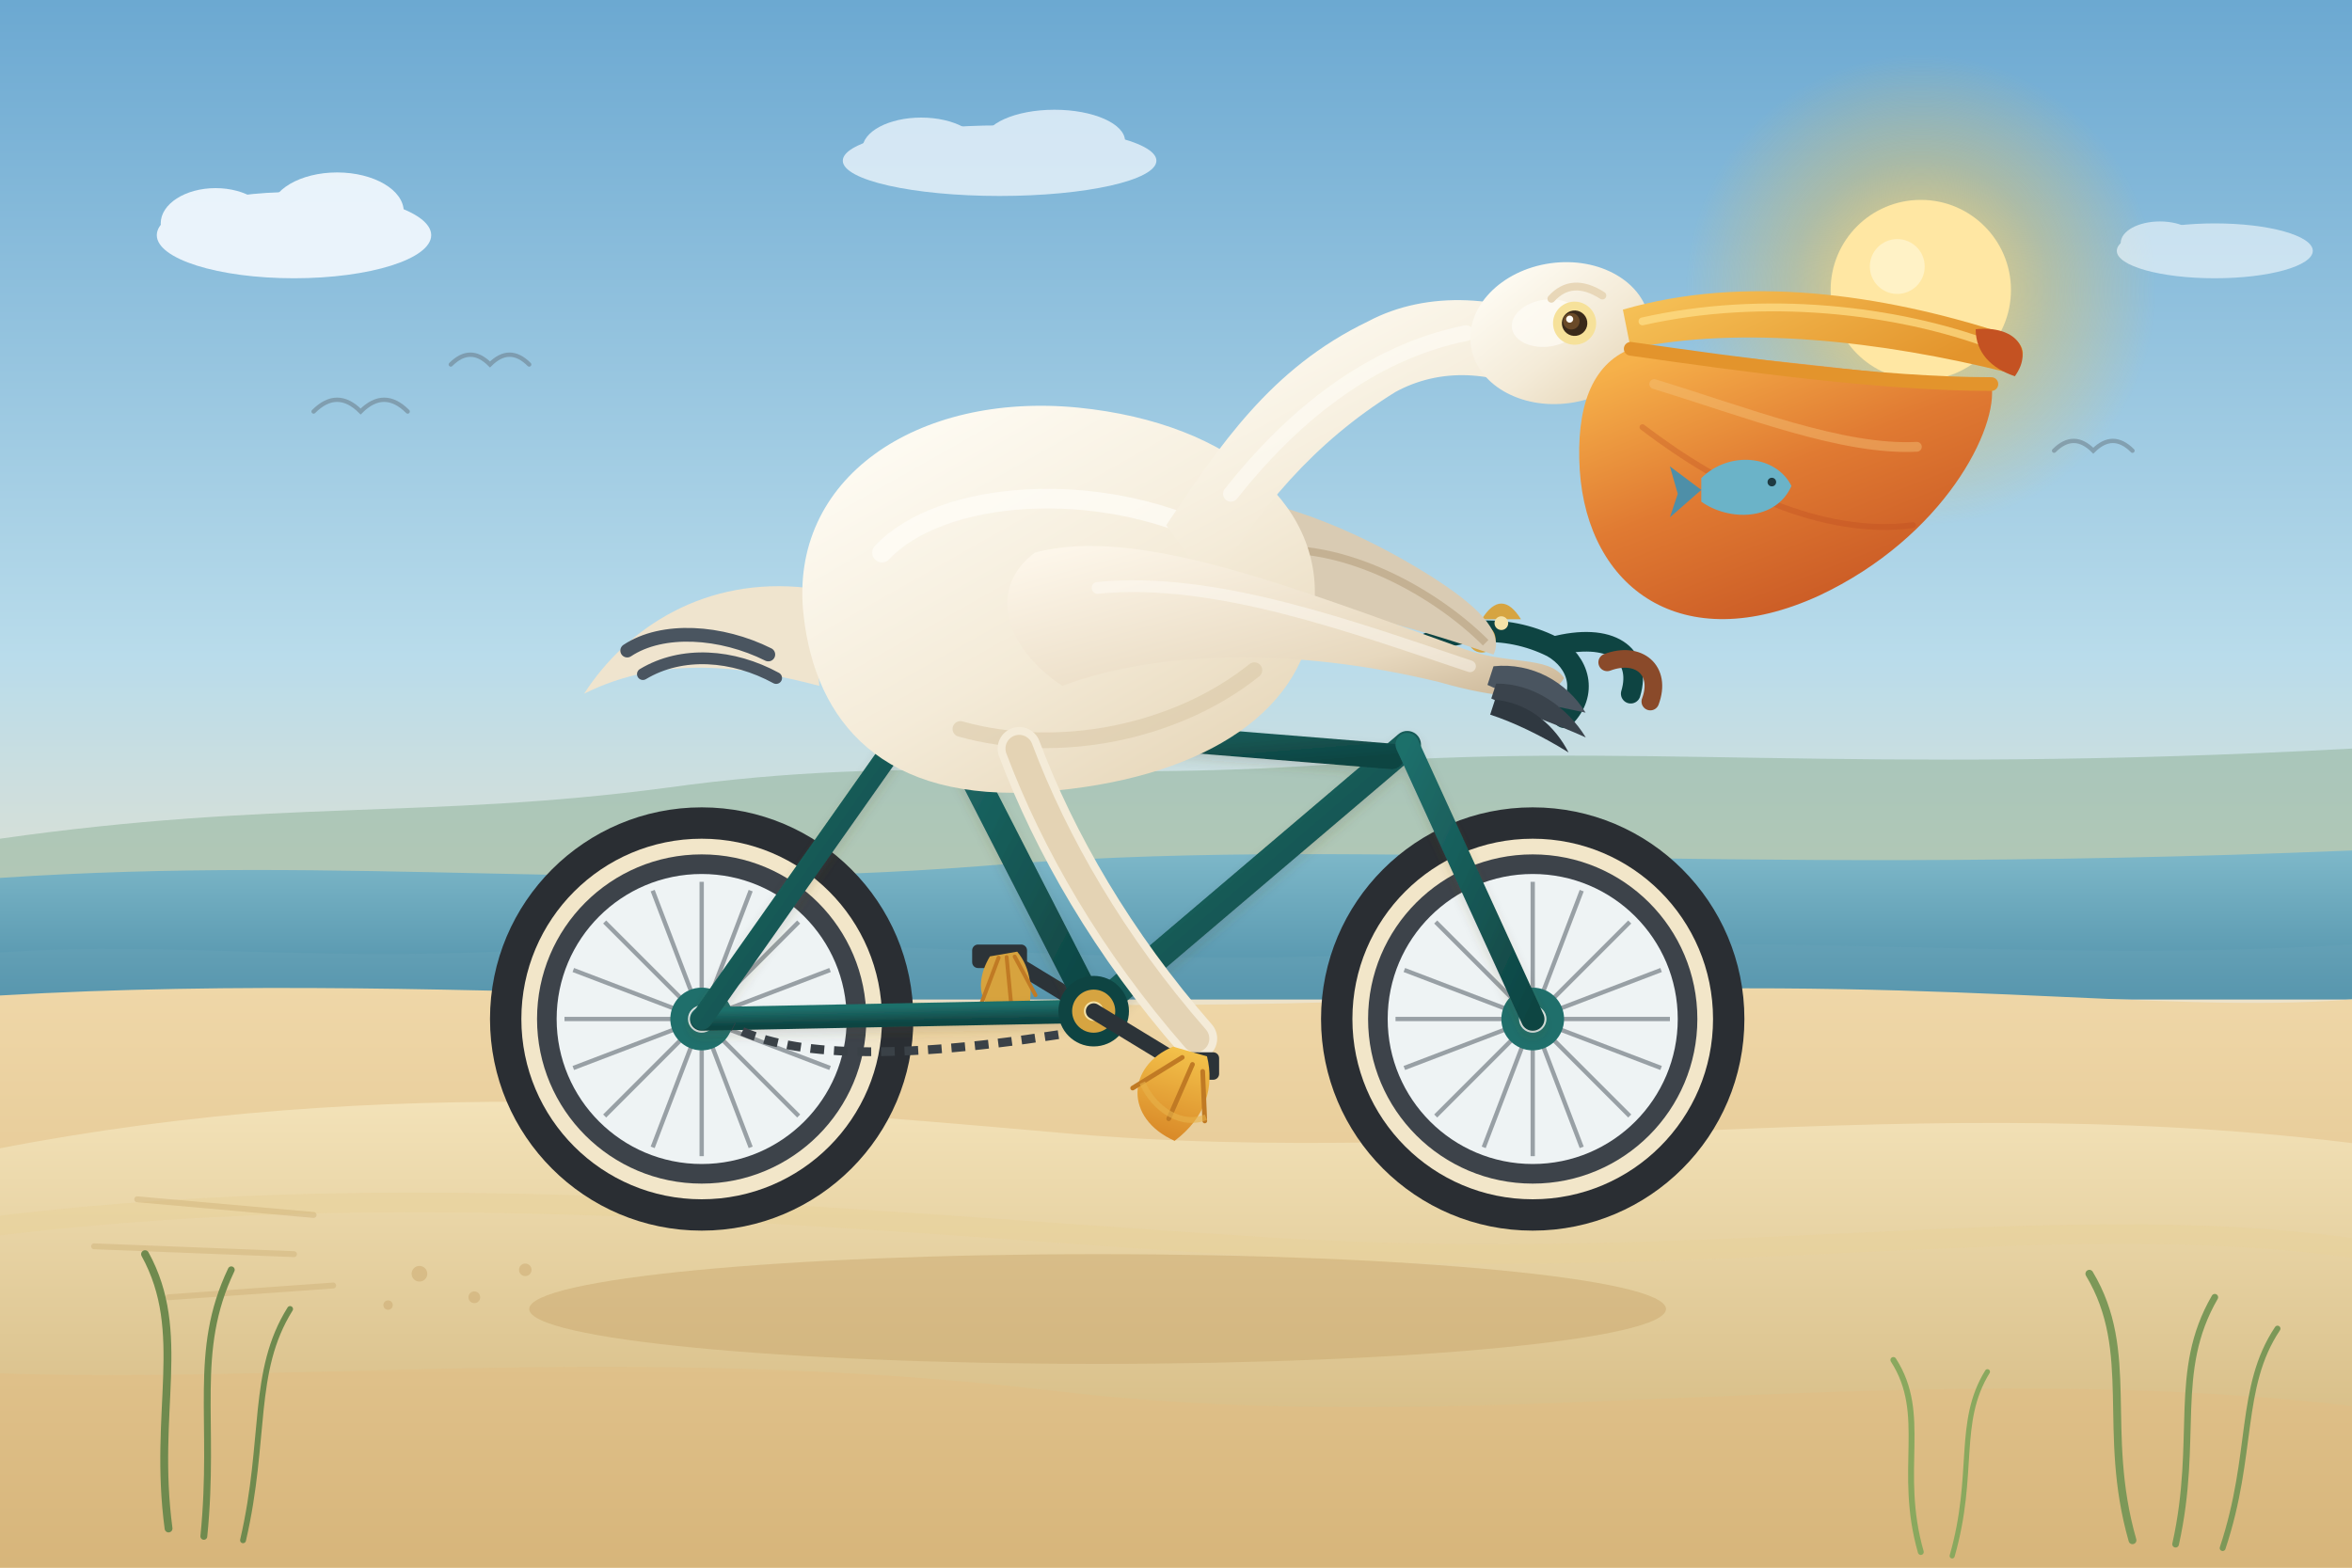
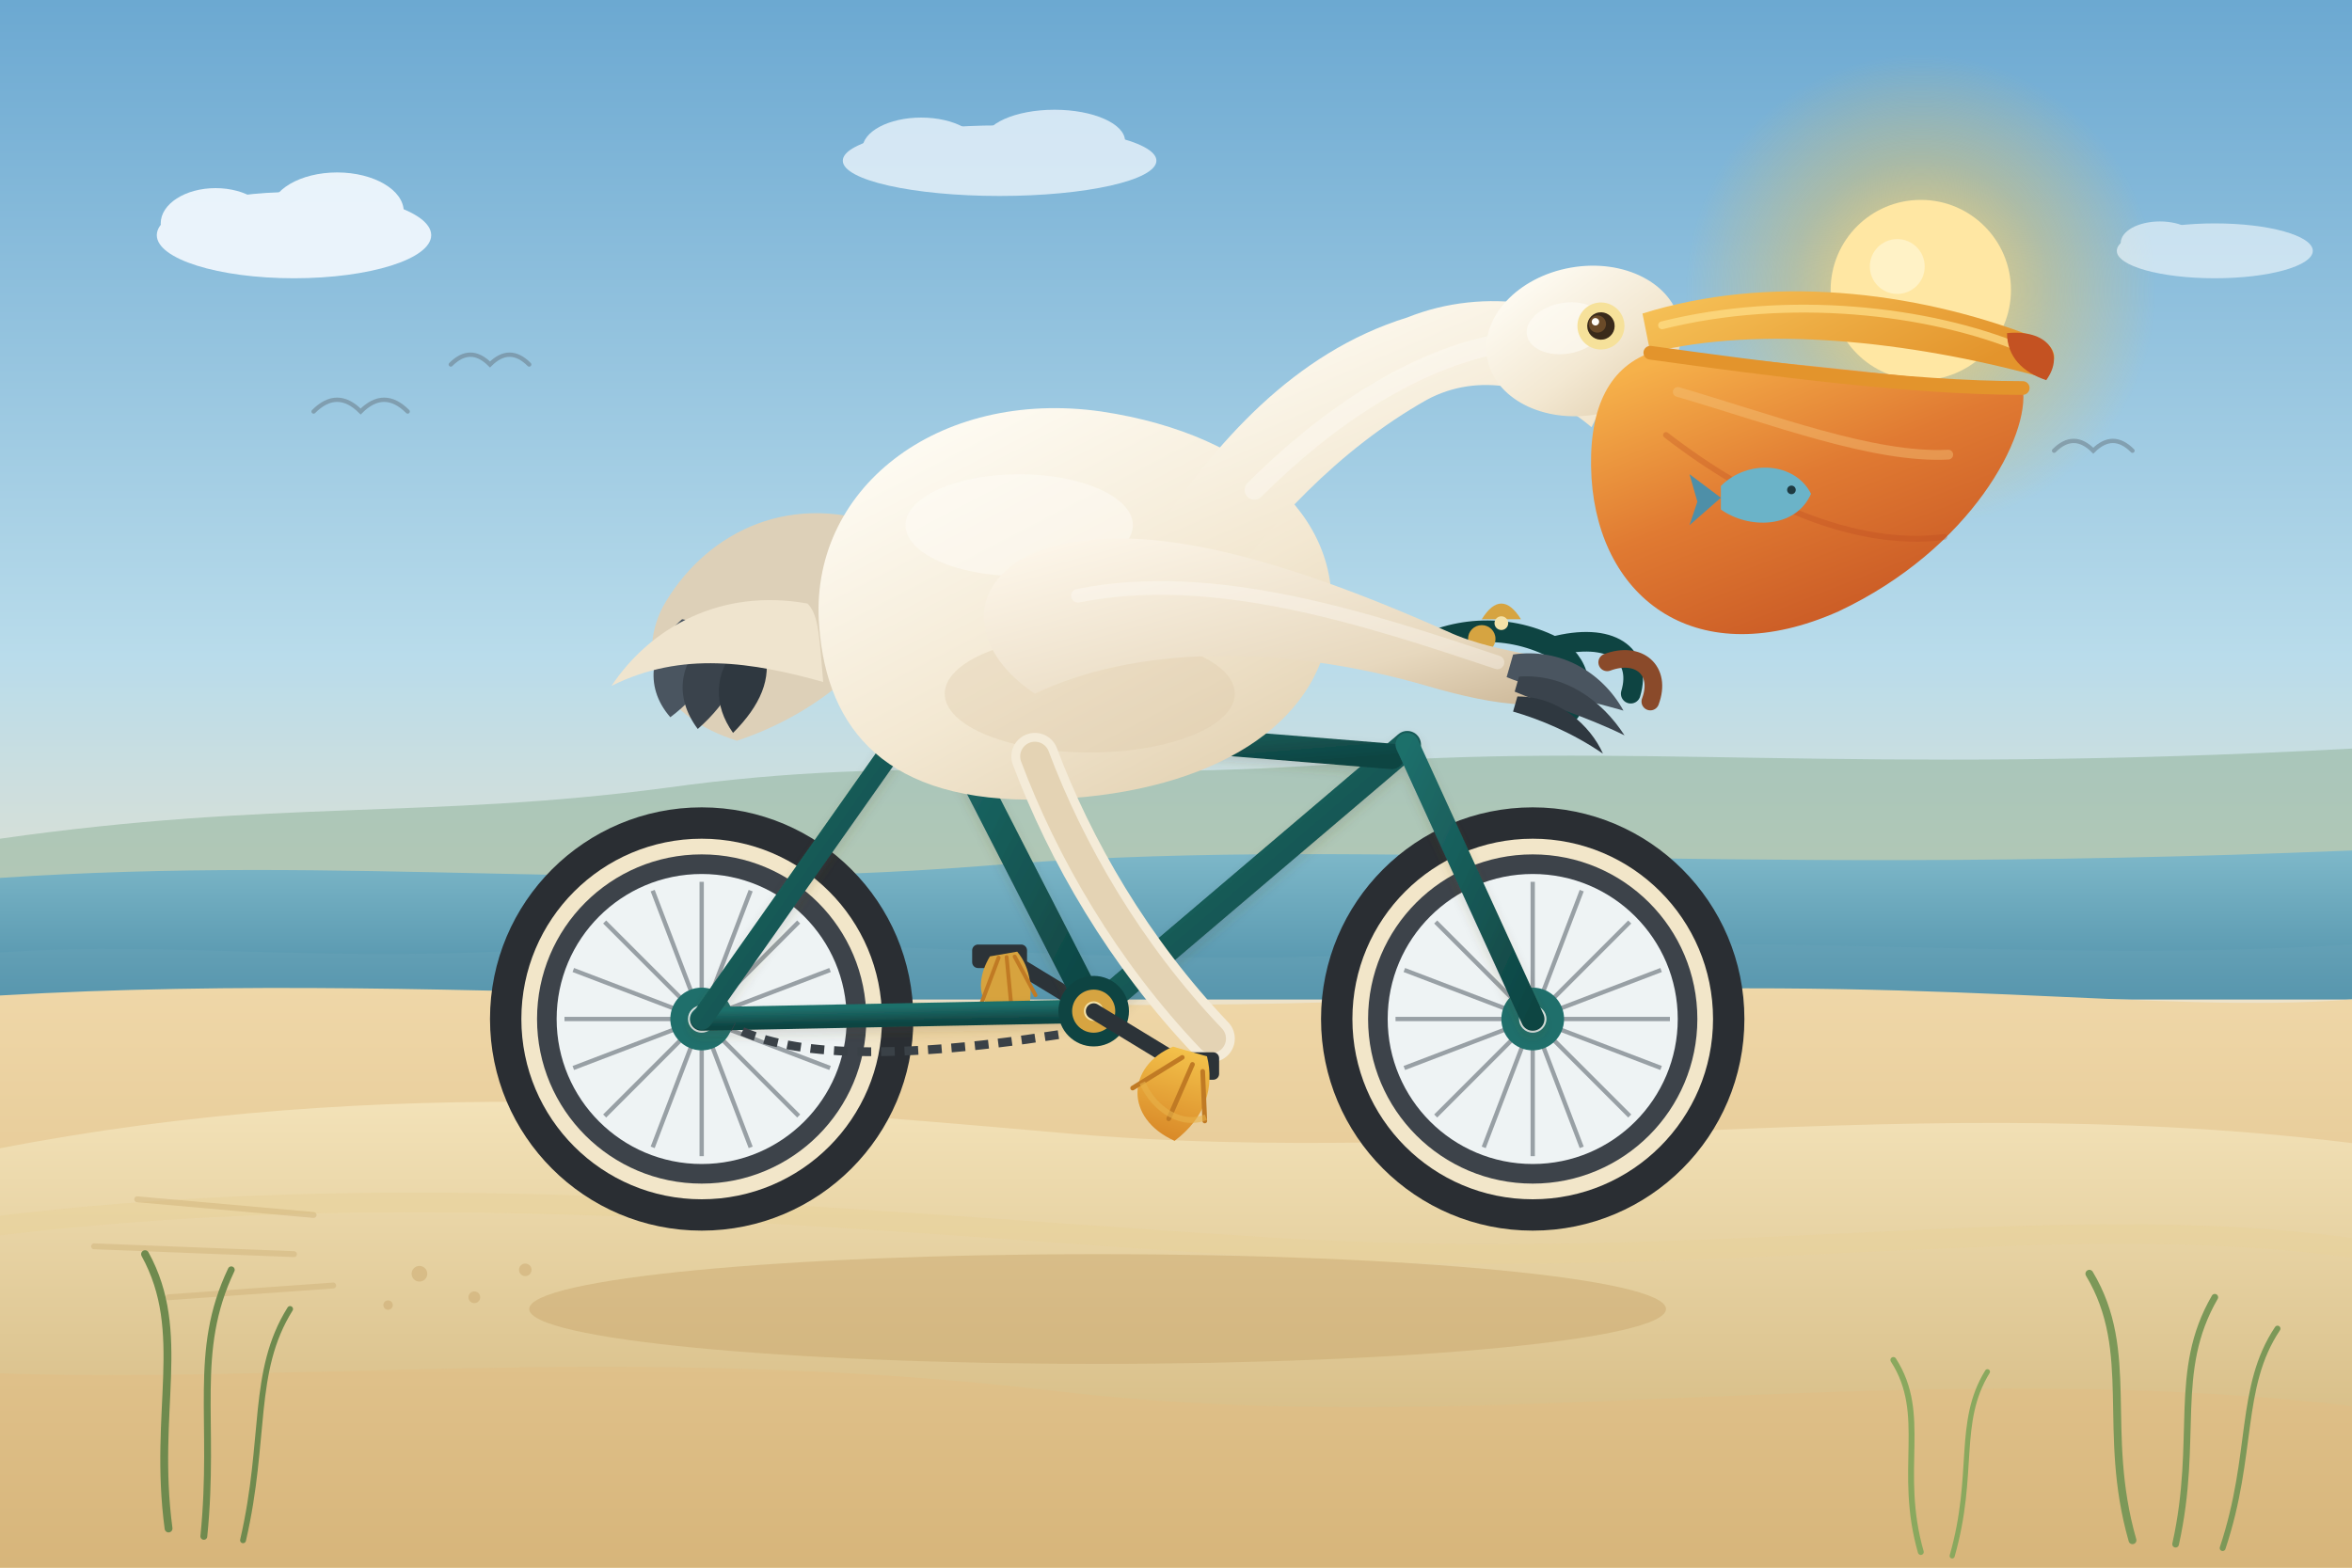
<svg xmlns="http://www.w3.org/2000/svg" viewBox="0 0 1200 800" role="img" aria-labelledby="title desc">
  <defs>
    <linearGradient id="sky" x1="0" y1="0" x2="0" y2="1">
      <stop offset="0%" stop-color="#6BA8D1" />
      <stop offset="42%" stop-color="#B9DCEB" />
      <stop offset="68%" stop-color="#F7E3C2" />
      <stop offset="100%" stop-color="#E8C992" />
    </linearGradient>
    <linearGradient id="sea" x1="0" y1="0" x2="0" y2="1">
      <stop offset="0%" stop-color="#7EB8C9" />
      <stop offset="100%" stop-color="#4E8FA8" />
    </linearGradient>
    <linearGradient id="sand" x1="0" y1="0" x2="0" y2="1">
      <stop offset="0%" stop-color="#EFD7A8" />
      <stop offset="100%" stop-color="#D7B57A" />
    </linearGradient>
    <linearGradient id="path" x1="0" y1="0" x2="0" y2="1">
      <stop offset="0%" stop-color="#F3E2B8" />
      <stop offset="100%" stop-color="#D9C08A" />
    </linearGradient>
    <radialGradient id="sunGlow" cx="50%" cy="50%" r="50%">
      <stop offset="0%" stop-color="#FFE08A" stop-opacity="0.95" />
      <stop offset="55%" stop-color="#F6C14B" stop-opacity="0.35" />
      <stop offset="100%" stop-color="#F6C14B" stop-opacity="0" />
    </radialGradient>
-     <linearGradient id="bodyLight" x1="0.15" y1="0" x2="0.9" y2="1">
-       <stop offset="0%" stop-color="#FFFdf6" />
-       <stop offset="55%" stop-color="#F4EBD8" />
-       <stop offset="100%" stop-color="#E4D3B4" />
+     <linearGradient id="bodyLight" x1="0.18" y1="0" x2="0.86" y2="1">
+       <stop offset="0%" stop-color="#FFFDF6" />
+       <stop offset="58%" stop-color="#F3E8D2" />
+       <stop offset="100%" stop-color="#E1CFAF" />
    </linearGradient>
    <linearGradient id="wingLight" x1="0" y1="0" x2="1" y2="1">
      <stop offset="0%" stop-color="#FFF9EE" />
      <stop offset="70%" stop-color="#E7D8BE" />
      <stop offset="100%" stop-color="#C9B494" />
    </linearGradient>
    <linearGradient id="pouch" x1="0.2" y1="0" x2="0.8" y2="1">
      <stop offset="0%" stop-color="#F6B14A" />
      <stop offset="45%" stop-color="#E07A32" />
      <stop offset="100%" stop-color="#C45222" />
    </linearGradient>
    <linearGradient id="bill" x1="0" y1="0" x2="1" y2="0.4">
      <stop offset="0%" stop-color="#F7C45A" />
      <stop offset="100%" stop-color="#E3942C" />
    </linearGradient>
    <linearGradient id="framePaint" x1="0" y1="0" x2="1" y2="1">
      <stop offset="0%" stop-color="#1F6F6B" />
      <stop offset="100%" stop-color="#0E4442" />
    </linearGradient>
    <linearGradient id="leather" x1="0" y1="0" x2="0" y2="1">
      <stop offset="0%" stop-color="#C47A48" />
      <stop offset="100%" stop-color="#8A4A2A" />
    </linearGradient>
    <linearGradient id="foot" x1="0" y1="0" x2="0" y2="1">
      <stop offset="0%" stop-color="#F3C14A" />
      <stop offset="100%" stop-color="#D98928" />
    </linearGradient>
-     <filter id="soft" x="-20%" y="-20%" width="140%" height="140%">
-       <feDropShadow dx="0" dy="10" stdDeviation="9" flood-color="#5A4630" flood-opacity="0.18" />
-     </filter>
    <filter id="tiny" x="-30%" y="-30%" width="160%" height="160%">
      <feDropShadow dx="0" dy="3" stdDeviation="2.5" flood-color="#5A4630" flood-opacity="0.16" />
    </filter>
    <style>
      .cloud { animation: drift 22s linear infinite; }
      .cloud-b { animation-duration: 30s; animation-delay: -8s; }
      .bob { animation: bob 2.4s ease-in-out infinite; }
      .pouch-sway { animation: sway 2.8s ease-in-out infinite; transform-origin: 820px 210px; }
      .spin-rear, .spin-front { animation: spin 2.2s linear infinite; }
-       .blink { animation: blink 5.5s ease-in-out infinite; }
+       .blink { animation: blink 5.5s ease-in-out infinite; transform-origin: 8px -4px; }
      .grass { animation: breeze 3.2s ease-in-out infinite; transform-box: fill-box; transform-origin: 50% 100%; }
      .grass-b { animation-delay: -1.1s; }
      .fish { animation: wiggle 1.6s ease-in-out infinite; transform-origin: 868px 268px; }
      @keyframes drift {
        from { transform: translateX(0); }
        to { transform: translateX(-160px); }
      }
      @keyframes bob {
        0%, 100% { transform: translate(0, 0) rotate(0deg); }
        50% { transform: translate(1px, -4px) rotate(-0.6deg); }
      }
      @keyframes sway {
        0%, 100% { transform: rotate(0deg); }
        50% { transform: rotate(2.4deg); }
      }
      @keyframes spin {
        to { transform: rotate(360deg); }
      }
      @keyframes blink {
        0%, 92%, 100% { transform: scaleY(1); }
        96% { transform: scaleY(0.08); }
      }
      @keyframes breeze {
        0%, 100% { transform: skewX(0deg); }
        50% { transform: skewX(-6deg); }
      }
      @keyframes wiggle {
        0%, 100% { transform: rotate(0deg); }
        50% { transform: rotate(-12deg); }
      }
    </style>
  </defs>
  <rect width="1200" height="800" fill="url(#sky)" />
  <circle cx="980" cy="148" r="120" fill="url(#sunGlow)" />
  <circle cx="980" cy="148" r="46" fill="#FFE7A3" />
  <circle cx="968" cy="136" r="14" fill="#FFF6D4" opacity="0.7" />
  <path d="M0 428 C 140 408 220 418 340 402 C 470 384 540 400 680 390 C 830 378 940 396 1200 382 L 1200 470 L 0 470 Z" fill="#8FB39A" opacity="0.55" />
  <path d="M0 448 C 180 436 320 456 500 442 C 690 426 860 448 1200 434 L 1200 510 L 0 510 Z" fill="url(#sea)" />
  <path d="M0 486 C 90 480 170 492 280 484 C 430 474 560 496 720 486 C 900 474 1040 492 1200 482 V 510 H 0 Z" fill="#6AA3B8" opacity="0.35" />
  <path d="M0 508 C 240 494 480 524 760 508 C 980 496 1100 518 1200 510 V 800 H 0 Z" fill="url(#sand)" />
  <path d="M-20 590 C 180 548 360 562 540 578 C 760 598 980 552 1220 586 L 1220 720 C 980 688 760 736 540 710 C 320 684 140 708 -20 700 Z" fill="url(#path)" />
  <path d="M-20 628 C 200 598 420 622 640 636 C 880 652 1060 612 1220 640" fill="none" stroke="#E8D19A" stroke-width="10" stroke-linecap="round" opacity="0.55" />
  <g class="cloud" fill="#F7FBFF" opacity="0.88">
    <g transform="translate(80,92)">
      <ellipse cx="70" cy="28" rx="70" ry="22" />
      <ellipse cx="30" cy="22" rx="28" ry="18" />
      <ellipse cx="92" cy="16" rx="34" ry="20" />
    </g>
  </g>
  <g class="cloud cloud-b" fill="#F7FBFF" opacity="0.72">
    <g transform="translate(430,58)">
      <ellipse cx="80" cy="24" rx="80" ry="18" />
      <ellipse cx="40" cy="18" rx="30" ry="16" />
      <ellipse cx="108" cy="14" rx="36" ry="16" />
    </g>
  </g>
  <g class="cloud" fill="#F7FBFF" opacity="0.6">
    <g transform="translate(1080,110)">
      <ellipse cx="50" cy="18" rx="50" ry="14" />
      <ellipse cx="22" cy="14" rx="20" ry="11" />
    </g>
  </g>
  <g fill="none" stroke="#6A7C88" stroke-width="2.2" stroke-linecap="round" opacity="0.55">
    <path d="M160 210 Q 172 198 184 210 Q 196 198 208 210" />
    <path d="M230 186 Q 240 176 250 186 Q 260 176 270 186" />
    <path d="M1048 230 Q 1058 220 1068 230 Q 1078 220 1088 230" />
  </g>
  <ellipse cx="560" cy="668" rx="290" ry="28" fill="#C7A56A" opacity="0.45" />
  <g transform="translate(20,-18)">
    <g transform="translate(338,538)">
      <circle r="108" fill="#2A2E33" />
      <circle r="92" fill="#F2E6C9" />
      <circle r="84" fill="#3D434A" />
      <circle r="74" fill="#EEF3F4" />
      <g class="spin-rear">
        <g stroke="#8A9298" stroke-width="2.2" opacity="0.85">
          <line x1="0" y1="-70" x2="0" y2="70" />
          <line x1="-70" y1="0" x2="70" y2="0" />
          <line x1="-49.5" y1="-49.5" x2="49.5" y2="49.5" />
          <line x1="49.5" y1="-49.5" x2="-49.5" y2="49.5" />
          <line x1="-25" y1="-65.5" x2="25" y2="65.5" />
          <line x1="25" y1="-65.5" x2="-25" y2="65.5" />
          <line x1="-65.5" y1="-25" x2="65.5" y2="25" />
          <line x1="65.5" y1="-25" x2="-65.5" y2="25" />
        </g>
      </g>
      <circle r="16" fill="#1F6F6B" />
      <circle r="7" fill="#D9E4E3" />
    </g>
    <g transform="translate(762,538)">
      <circle r="108" fill="#2A2E33" />
      <circle r="92" fill="#F2E6C9" />
      <circle r="84" fill="#3D434A" />
      <circle r="74" fill="#EEF3F4" />
      <g class="spin-front">
        <g stroke="#8A9298" stroke-width="2.2" opacity="0.85">
          <line x1="0" y1="-70" x2="0" y2="70" />
          <line x1="-70" y1="0" x2="70" y2="0" />
          <line x1="-49.5" y1="-49.5" x2="49.5" y2="49.5" />
          <line x1="49.5" y1="-49.5" x2="-49.5" y2="49.5" />
          <line x1="-25" y1="-65.5" x2="25" y2="65.5" />
          <line x1="25" y1="-65.5" x2="-25" y2="65.5" />
          <line x1="-65.5" y1="-25" x2="65.5" y2="25" />
          <line x1="65.5" y1="-25" x2="-65.5" y2="25" />
        </g>
      </g>
      <circle r="16" fill="#1F6F6B" />
      <circle r="7" fill="#D9E4E3" />
    </g>
    <g transform="translate(538,534)">
-       <g>
-         <line x1="0" y1="0" x2="-46" y2="-28" stroke="#2C3338" stroke-width="8" stroke-linecap="round" />
-         <g transform="translate(-46,-28)">
-           <rect x="-16" y="-6" width="28" height="12" rx="3" fill="#2C3338" />
-           <g transform="translate(0,2) rotate(-18)">
-             <path d="M-6,-4 C -22,10 -18,28 2,32 C 10,20 12,8 8,-2 Z" fill="#D7A33E" />
-             <path d="M-2,-2 L -18,18 M 2,-1 L -4,26 M 6,0 L 10,22" stroke="#C07A24" stroke-width="2" fill="none" stroke-linecap="round" />
-           </g>
+       <line x1="0" y1="0" x2="-46" y2="-28" stroke="#2C3338" stroke-width="8" stroke-linecap="round" />
+       <g transform="translate(-46,-28)">
+         <rect x="-16" y="-6" width="28" height="12" rx="3" fill="#2C3338" />
+         <g transform="translate(0,2) rotate(-18)">
+           <path d="M-6,-4 C -22,10 -18,28 2,32 C 10,20 12,8 8,-2 Z" fill="#D7A33E" />
+           <path d="M-2,-2 L -18,18 M 2,-1 L -4,26 M 6,0 L 10,22" stroke="#C07A24" stroke-width="2" fill="none" stroke-linecap="round" />
        </g>
      </g>
    </g>
    <g fill="none" stroke="url(#framePaint)" stroke-linecap="round" stroke-linejoin="round" filter="url(#tiny)">
      <path d="M538 534 L 455 372" stroke-width="14" />
      <path d="M538 534 L 698 398" stroke-width="14" />
      <path d="M468 386 L 690 404" stroke-width="13" />
      <path d="M538 534 L 338 538" stroke-width="12" />
      <path d="M455 372 L 338 538" stroke-width="11" />
      <path d="M698 398 L 762 538" stroke-width="12" />
      <path d="M698 398 L 698 352" stroke-width="11" />
    </g>
    <circle cx="538" cy="534" r="18" fill="#0E4442" />
    <circle cx="538" cy="534" r="11" fill="#D6A441" />
    <circle cx="538" cy="534" r="5" fill="#F4E2A8" />
    <path d="M520 546 C 430 560 380 556 354 542" fill="none" stroke="#3A4147" stroke-width="4.5" stroke-dasharray="7 5" />
    <line x1="455" y1="372" x2="448" y2="348" stroke="#0E4442" stroke-width="10" stroke-linecap="round" />
    <path d="M410 348 C 430 330 470 328 502 344 C 488 362 450 368 418 360 Z" fill="url(#leather)" />
    <path d="M422 346 C 440 338 470 338 492 348" fill="none" stroke="#E7B07A" stroke-width="3" opacity="0.7" />
    <path d="M698 352 C 720 338 748 336 772 348 C 786 356 790 372 778 384" fill="none" stroke="#0E4442" stroke-width="11" stroke-linecap="round" />
    <path d="M772 348 C 802 340 818 352 812 372" fill="none" stroke="#0E4442" stroke-width="10" stroke-linecap="round" />
    <path d="M800 356 C 816 350 828 360 822 376" fill="none" stroke="#8A4A2A" stroke-width="9" stroke-linecap="round" />
    <circle cx="736" cy="344" r="7" fill="#D6A441" />
    <g transform="translate(746,328)">
      <path d="M-10,6 Q 0,-10 10,6 Z" fill="#D6A441" />
      <circle cy="8" r="3.5" fill="#F4E2A8" />
    </g>
    <g class="bob">
-       <path d="M500 292 C 560 250 640 268 710 312 C 732 326 748 340 742 352 C 700 338 640 318 575 328 C 530 334 500 322 500 292 Z" fill="#D9CBB3" />
-       <path d="M620 300 C 660 292 710 318 738 346" fill="none" stroke="#C4B193" stroke-width="4" />
+       <path d="M430 286 C 380 268 338 292 318 328 C 304 356 318 384 356 396 C 392 384 424 360 438 330 C 446 312 444 296 430 286 Z" fill="#DDD0B8" />
+       <path d="M328 334 C 312 348 308 368 322 384 C 338 372 348 356 350 338 Z" fill="#4A5560" />
+       <path d="M342 342 C 326 356 324 374 336 390 C 352 376 360 360 358 346 Z" fill="#3A434C" />
+       <path d="M356 348 C 344 362 344 378 354 392 C 368 378 374 364 370 350 Z" fill="#2F3840" />
    </g>
    <g class="bob">
-       <path d="M392 318 C 340 312 300 338 278 372 C 318 352 360 358 398 368 C 396 344 398 328 392 318 Z" fill="#EFE4CE" />
-       <path d="M300 350 C 318 338 348 340 372 352" fill="none" stroke="#4A5560" stroke-width="7" stroke-linecap="round" />
-       <path d="M308 362 C 328 350 354 352 376 364" fill="none" stroke="#4A5560" stroke-width="6" stroke-linecap="round" />
-       <path d="M390 332 C 382 262 448 218 530 226 C 610 234 658 278 650 332 C 644 384 590 416 512 422 C 430 428 396 386 390 332 Z" fill="url(#bodyLight)" />
-       <path d="M430 300 C 460 268 540 262 600 292" fill="none" stroke="#FFFDF8" stroke-width="10" stroke-linecap="round" opacity="0.7" />
-       <path d="M470 390 C 520 404 580 392 620 360" fill="none" stroke="#D9C7A6" stroke-width="8" stroke-linecap="round" opacity="0.55" />
-       <path d="M575 286 C 602 246 628 206 678 182 C 708 166 748 168 782 186 L 770 222 C 742 206 714 206 692 218 C 650 244 622 278 598 318 Z" fill="url(#bodyLight)" />
-       <path d="M608 270 C 638 232 678 198 728 188" fill="none" stroke="#FFFDF8" stroke-width="8" stroke-linecap="round" opacity="0.55" />
-       <g transform="translate(776,188) rotate(-8)">
-         <ellipse rx="46" ry="36" fill="url(#bodyLight)" />
-         <ellipse cx="-6" cy="-6" rx="18" ry="12" fill="#FFFDF8" opacity="0.65" />
-         <g class="blink" transform="translate(8,-4)">
-           <ellipse rx="11" ry="11" fill="#F6E19A" />
-           <circle r="6.5" fill="#3A2A1A" />
-           <circle cx="-1.5" cy="-1.2" r="4.2" fill="#6A4A28" />
-           <circle cx="-2.2" cy="-2.4" r="1.8" fill="#FFFDF8" />
-         </g>
-         <path d="M-2,-18 Q 10,-28 24,-16" fill="none" stroke="#E8D7B8" stroke-width="4" stroke-linecap="round" />
-       </g>
-       <path d="M808 176 C 870 158 940 168 1002 188 C 1014 192 1016 202 1004 208 C 940 192 868 184 812 196 Z" fill="url(#bill)" />
-       <path d="M818 182 C 880 168 948 176 996 194" fill="none" stroke="#FFE08A" stroke-width="4" stroke-linecap="round" opacity="0.7" />
-       <path d="M988 186 C 1008 184 1018 196 1008 210 C 996 206 988 198 988 186 Z" fill="#C45222" />
+       <path d="M392 326 C 348 318 312 338 292 368 C 328 350 364 356 400 366 C 398 344 398 332 392 326 Z" fill="#EFE4CE" />
+       <path d="M398 338 C 392 268 458 216 542 228 C 622 240 668 286 658 340 C 650 392 592 424 512 426 C 432 428 402 390 398 338 Z" fill="url(#bodyLight)" />
+       <ellipse cx="500" cy="286" rx="58" ry="26" fill="#FFFDF8" opacity="0.45" />
+       <ellipse cx="536" cy="372" rx="74" ry="30" fill="#DCC9A8" opacity="0.35" />
+       <path d="M568 292 C 600 244 640 198 698 180 C 738 164 784 172 812 196 L 792 236 C 766 214 734 208 708 222 C 662 248 628 286 598 326 Z" fill="url(#bodyLight)" />
+       <path d="M620 268 C 656 232 704 198 754 192" fill="none" stroke="#FFFDF8" stroke-width="10" stroke-linecap="round" opacity="0.35" />
+       <g transform="translate(788,192) rotate(-10)">
+         <ellipse rx="50" ry="38" fill="url(#bodyLight)" />
+         <ellipse cx="-8" cy="-8" rx="20" ry="13" fill="#FFFDF8" opacity="0.55" />
+         <g class="blink" transform="translate(10,-6)">
+           <ellipse rx="12" ry="12" fill="#F6E19A" />
+           <circle r="7" fill="#3A2A1A" />
+           <circle cx="-1.6" cy="-1.3" r="4.4" fill="#6A4A28" />
+           <circle cx="-2.4" cy="-2.6" r="1.9" fill="#FFFDF8" />
+         </g>
+       </g>
+       <path d="M818 178 C 882 158 956 166 1018 190 C 1030 194 1032 204 1020 210 C 954 192 878 184 822 198 Z" fill="url(#bill)" />
+       <path d="M828 184 C 892 168 964 176 1012 196" fill="none" stroke="#FFE08A" stroke-width="4" stroke-linecap="round" opacity="0.7" />
+       <path d="M1004 188 C 1024 186 1034 198 1024 212 C 1012 208 1004 200 1004 188 Z" fill="#C45222" />
      <g class="pouch-sway">
-         <path d="M812 196 C 860 198 930 208 996 214 C 1000 236 972 292 908 322 C 838 354 790 318 786 258 C 784 226 792 204 812 196 Z" fill="url(#pouch)" />
-         <path d="M824 214 C 870 228 920 248 958 246" fill="none" stroke="#F4C078" stroke-width="5" stroke-linecap="round" opacity="0.45" />
-         <path d="M818 236 C 860 268 910 292 956 286" fill="none" stroke="#B8441C" stroke-width="3" stroke-linecap="round" opacity="0.28" />
-         <path d="M812 196 C 868 204 940 214 996 214" fill="none" stroke="#E3942C" stroke-width="7" stroke-linecap="round" />
+         <path d="M822 198 C 872 200 946 210 1012 216 C 1016 240 986 298 918 330 C 846 362 796 324 792 262 C 790 228 800 206 822 198 Z" fill="url(#pouch)" />
+         <path d="M836 218 C 884 232 936 252 974 250" fill="none" stroke="#F4C078" stroke-width="5" stroke-linecap="round" opacity="0.45" />
+         <path d="M830 240 C 874 274 926 298 972 292" fill="none" stroke="#B8441C" stroke-width="3" stroke-linecap="round" opacity="0.28" />
+         <path d="M822 198 C 880 206 954 216 1012 216" fill="none" stroke="#E3942C" stroke-width="7" stroke-linecap="round" />
        <g class="fish">
-           <path d="M848 262 C 862 248 886 250 894 266 C 886 284 862 284 848 274 Z" fill="#6BB3C8" />
-           <path d="M848 268 L 832 256 L 836 270 L 832 282 Z" fill="#4E8FA8" />
-           <circle cx="884" cy="264" r="2.2" fill="#1E3A42" />
+           <path d="M858 266 C 872 252 896 254 904 270 C 896 288 872 288 858 278 Z" fill="#6BB3C8" />
+           <path d="M858 272 L 842 260 L 846 274 L 842 286 Z" fill="#4E8FA8" />
+           <circle cx="894" cy="268" r="2.2" fill="#1E3A42" />
        </g>
      </g>
    </g>
    <g class="bob">
-       <path d="M508 300 C 560 286 640 318 724 348 C 748 358 770 352 778 364 C 770 378 742 374 714 366 C 640 348 570 350 522 368 C 492 348 484 318 508 300 Z" fill="url(#wingLight)" />
-       <g transform="translate(742,358) rotate(18)">
-         <path d="M0 0 C 18 -8 38 -4 52 8 C 34 10 16 12 0 10 Z" fill="#4A5560" />
-         <path d="M4 8 C 22 2 42 8 56 20 C 38 18 20 18 4 16 Z" fill="#3A434C" />
-         <path d="M6 16 C 24 12 40 20 50 30 C 34 26 18 24 6 24 Z" fill="#2F3840" />
-       </g>
-       <path d="M540 318 C 600 312 670 338 730 358" fill="none" stroke="#FFFDF8" stroke-width="6" stroke-linecap="round" opacity="0.45" />
-     </g>
-     <path d="M500 400 C 518 448 548 500 590 548" fill="none" stroke="#F4EBD8" stroke-width="22" stroke-linecap="round" />
-     <path d="M500 400 C 518 448 548 500 590 548" fill="none" stroke="#E4D3B4" stroke-width="14" stroke-linecap="round" />
+       <path d="M500 304 C 548 278 628 300 718 340 C 748 354 778 350 790 366 C 778 384 742 378 708 368 C 632 346 558 348 508 372 C 478 352 472 322 500 304 Z" fill="url(#wingLight)" />
+       <g transform="translate(752,352) rotate(16)">
+         <path d="M0 0 C 22 -10 46 -4 62 12 C 40 12 18 14 0 12 Z" fill="#4A5560" />
+         <path d="M6 10 C 28 2 50 10 66 24 C 44 20 22 20 6 18 Z" fill="#3A434C" />
+         <path d="M8 20 C 28 14 48 24 58 36 C 40 30 22 28 8 28 Z" fill="#2F3840" />
+       </g>
+       <path d="M530 322 C 600 308 678 334 744 356" fill="none" stroke="#FFFDF8" stroke-width="7" stroke-linecap="round" opacity="0.35" />
+     </g>
+     <path d="M508 404 C 526 452 556 504 598 548" fill="none" stroke="#F4EBD8" stroke-width="24" stroke-linecap="round" />
+     <path d="M508 404 C 526 452 556 504 598 548" fill="none" stroke="#E4D3B4" stroke-width="15" stroke-linecap="round" />
    <g transform="translate(538,534)">
-       <g>
-         <line x1="0" y1="0" x2="46" y2="28" stroke="#2C3338" stroke-width="8" stroke-linecap="round" />
-         <g transform="translate(46,28)">
-           <rect x="-12" y="-7" width="30" height="14" rx="3" fill="#2C3338" />
-           <g transform="rotate(16)">
-             <path d="M-8,-8 C -28,8 -22,34 6,38 C 18,22 18,6 10,-8 Z" fill="url(#foot)" />
-             <path d="M-2,-4 L -22,18 M 4,-2 L 0,28 M 10,0 L 18,24" stroke="#C07A24" stroke-width="2.4" fill="none" stroke-linecap="round" />
-             <path d="M-18,14 C -8,26 8,30 18,22" fill="none" stroke="#E7B24A" stroke-width="3" opacity="0.6" />
-           </g>
+       <line x1="0" y1="0" x2="46" y2="28" stroke="#2C3338" stroke-width="8" stroke-linecap="round" />
+       <g transform="translate(46,28)">
+         <rect x="-12" y="-7" width="30" height="14" rx="3" fill="#2C3338" />
+         <g transform="rotate(16)">
+           <path d="M-8,-8 C -28,8 -22,34 6,38 C 18,22 18,6 10,-8 Z" fill="url(#foot)" />
+           <path d="M-2,-4 L -22,18 M 4,-2 L 0,28 M 10,0 L 18,24" stroke="#C07A24" stroke-width="2.4" fill="none" stroke-linecap="round" />
+           <path d="M-18,14 C -8,26 8,30 18,22" fill="none" stroke="#E7B24A" stroke-width="3" opacity="0.6" />
        </g>
      </g>
    </g>
  </g>
  <g fill="#C7A56A" opacity="0.45">
    <circle cx="214" cy="650" r="4" />
    <circle cx="242" cy="662" r="3" />
    <circle cx="198" cy="666" r="2.4" />
    <circle cx="268" cy="648" r="3.2" />
  </g>
  <g fill="none" stroke="#C7A56A" stroke-width="3" stroke-linecap="round" opacity="0.35">
    <path d="M160 620 L 70 612" />
    <path d="M150 640 L 48 636" />
    <path d="M170 656 L 86 662" />
  </g>
  <g class="grass" fill="none" stroke="#6F8A4E" stroke-linecap="round">
    <path d="M86 780 C 78 720 96 680 74 640" stroke-width="4" />
    <path d="M104 784 C 110 724 98 690 118 648" stroke-width="3.5" />
    <path d="M124 786 C 136 734 128 700 148 668" stroke-width="3" />
  </g>
  <g class="grass grass-b" fill="none" stroke="#7C9858" stroke-linecap="round">
    <path d="M1088 786 C 1072 730 1090 690 1066 650" stroke-width="4" />
    <path d="M1110 788 C 1122 734 1108 700 1130 662" stroke-width="3.4" />
    <path d="M1134 790 C 1150 742 1142 708 1162 678" stroke-width="3" />
  </g>
  <g class="grass" fill="none" stroke="#8AA85E" stroke-linecap="round">
    <path d="M980 792 C 968 750 984 722 966 694" stroke-width="3" />
    <path d="M996 794 C 1008 752 998 726 1014 700" stroke-width="2.6" />
  </g>
</svg>
